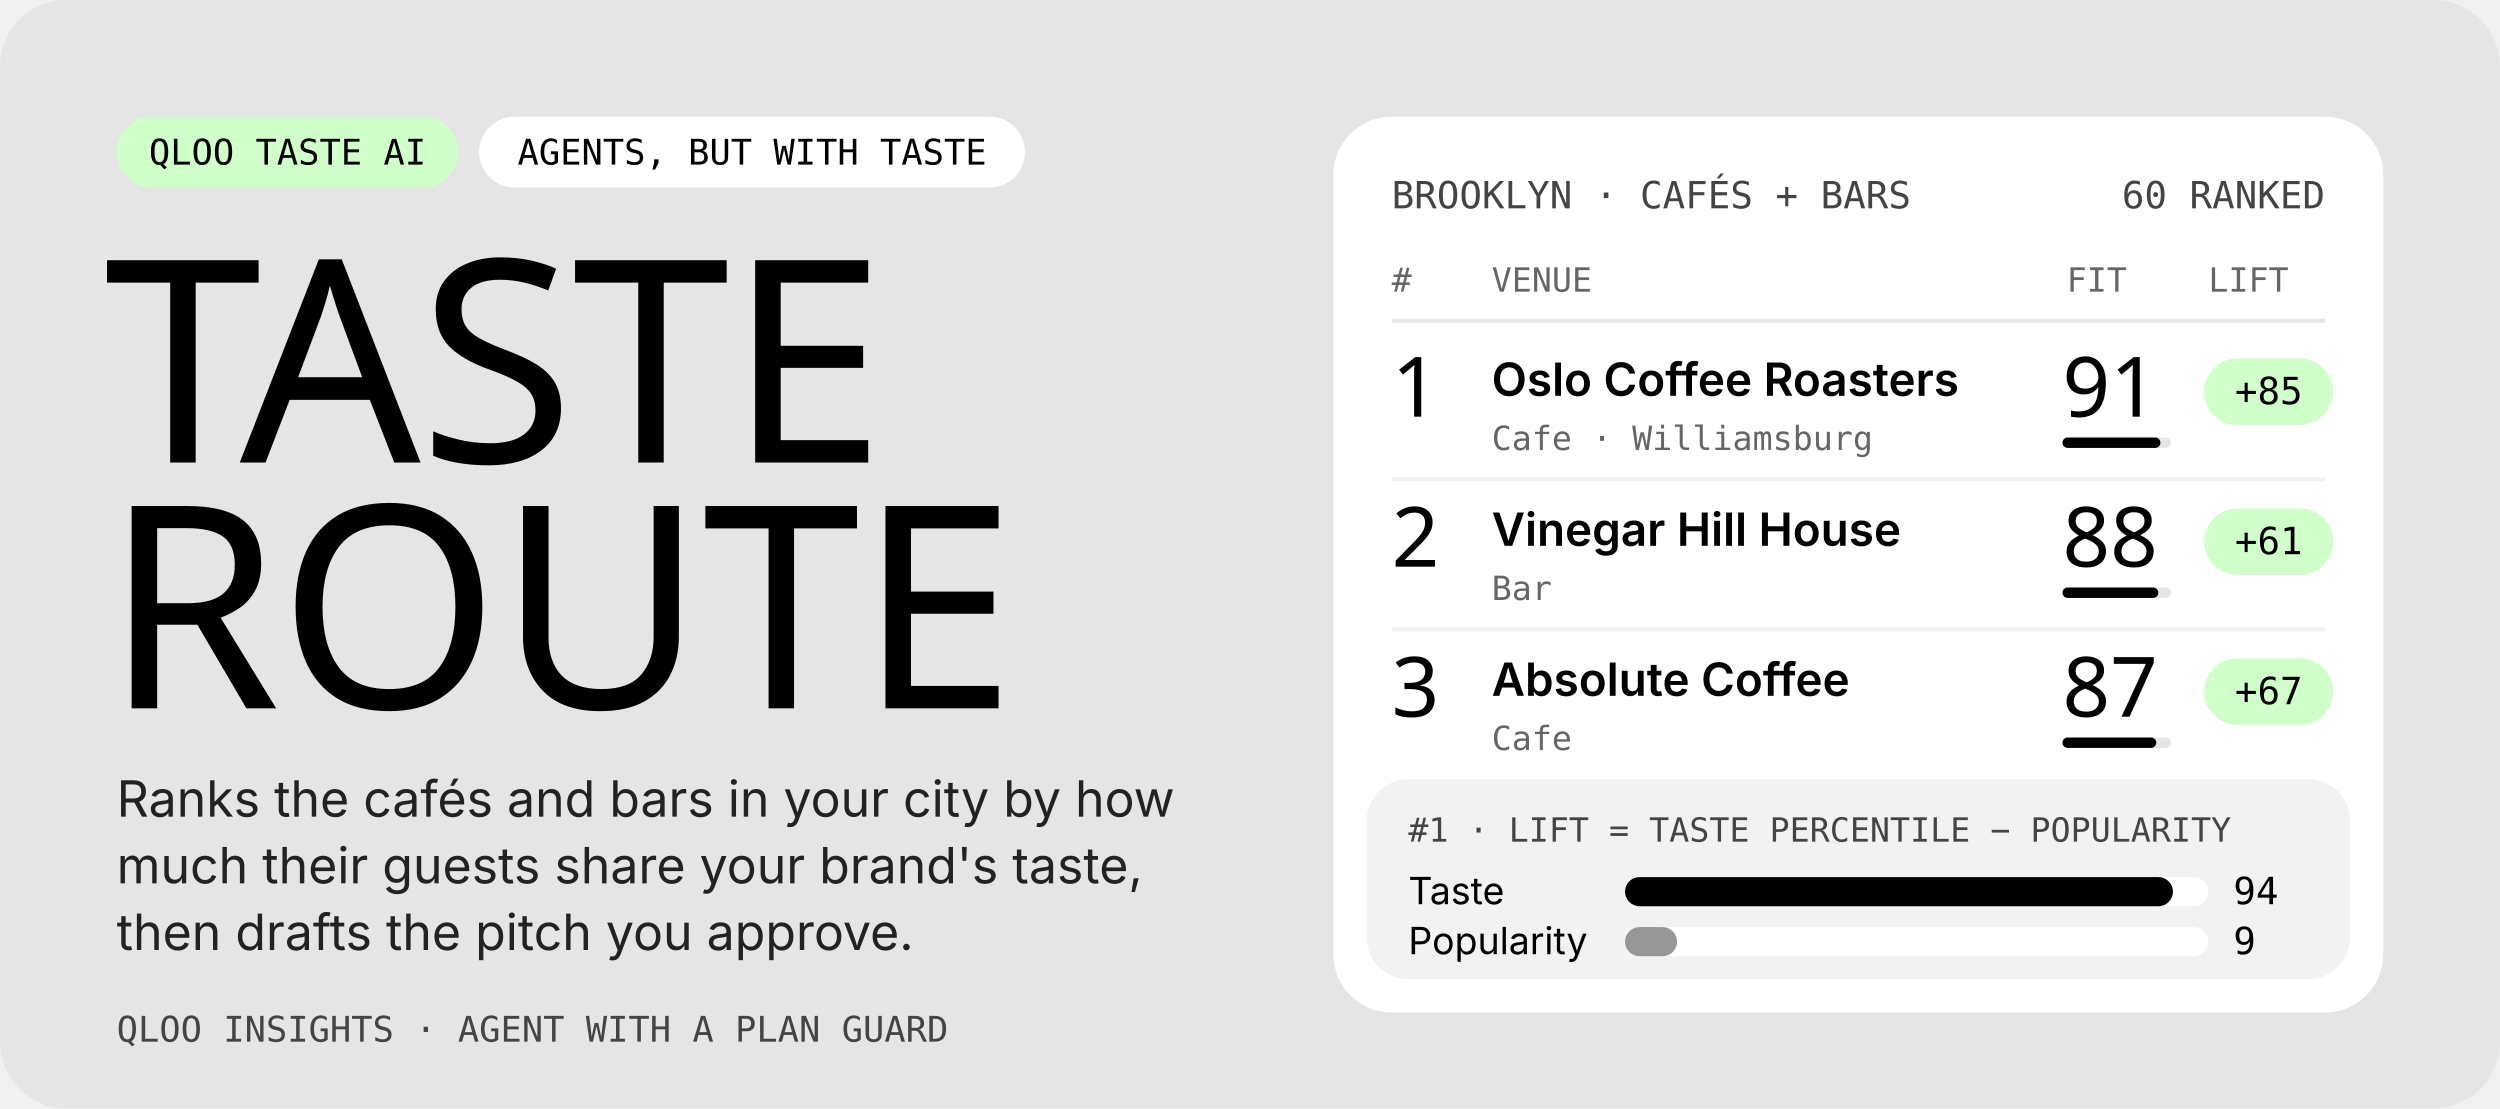
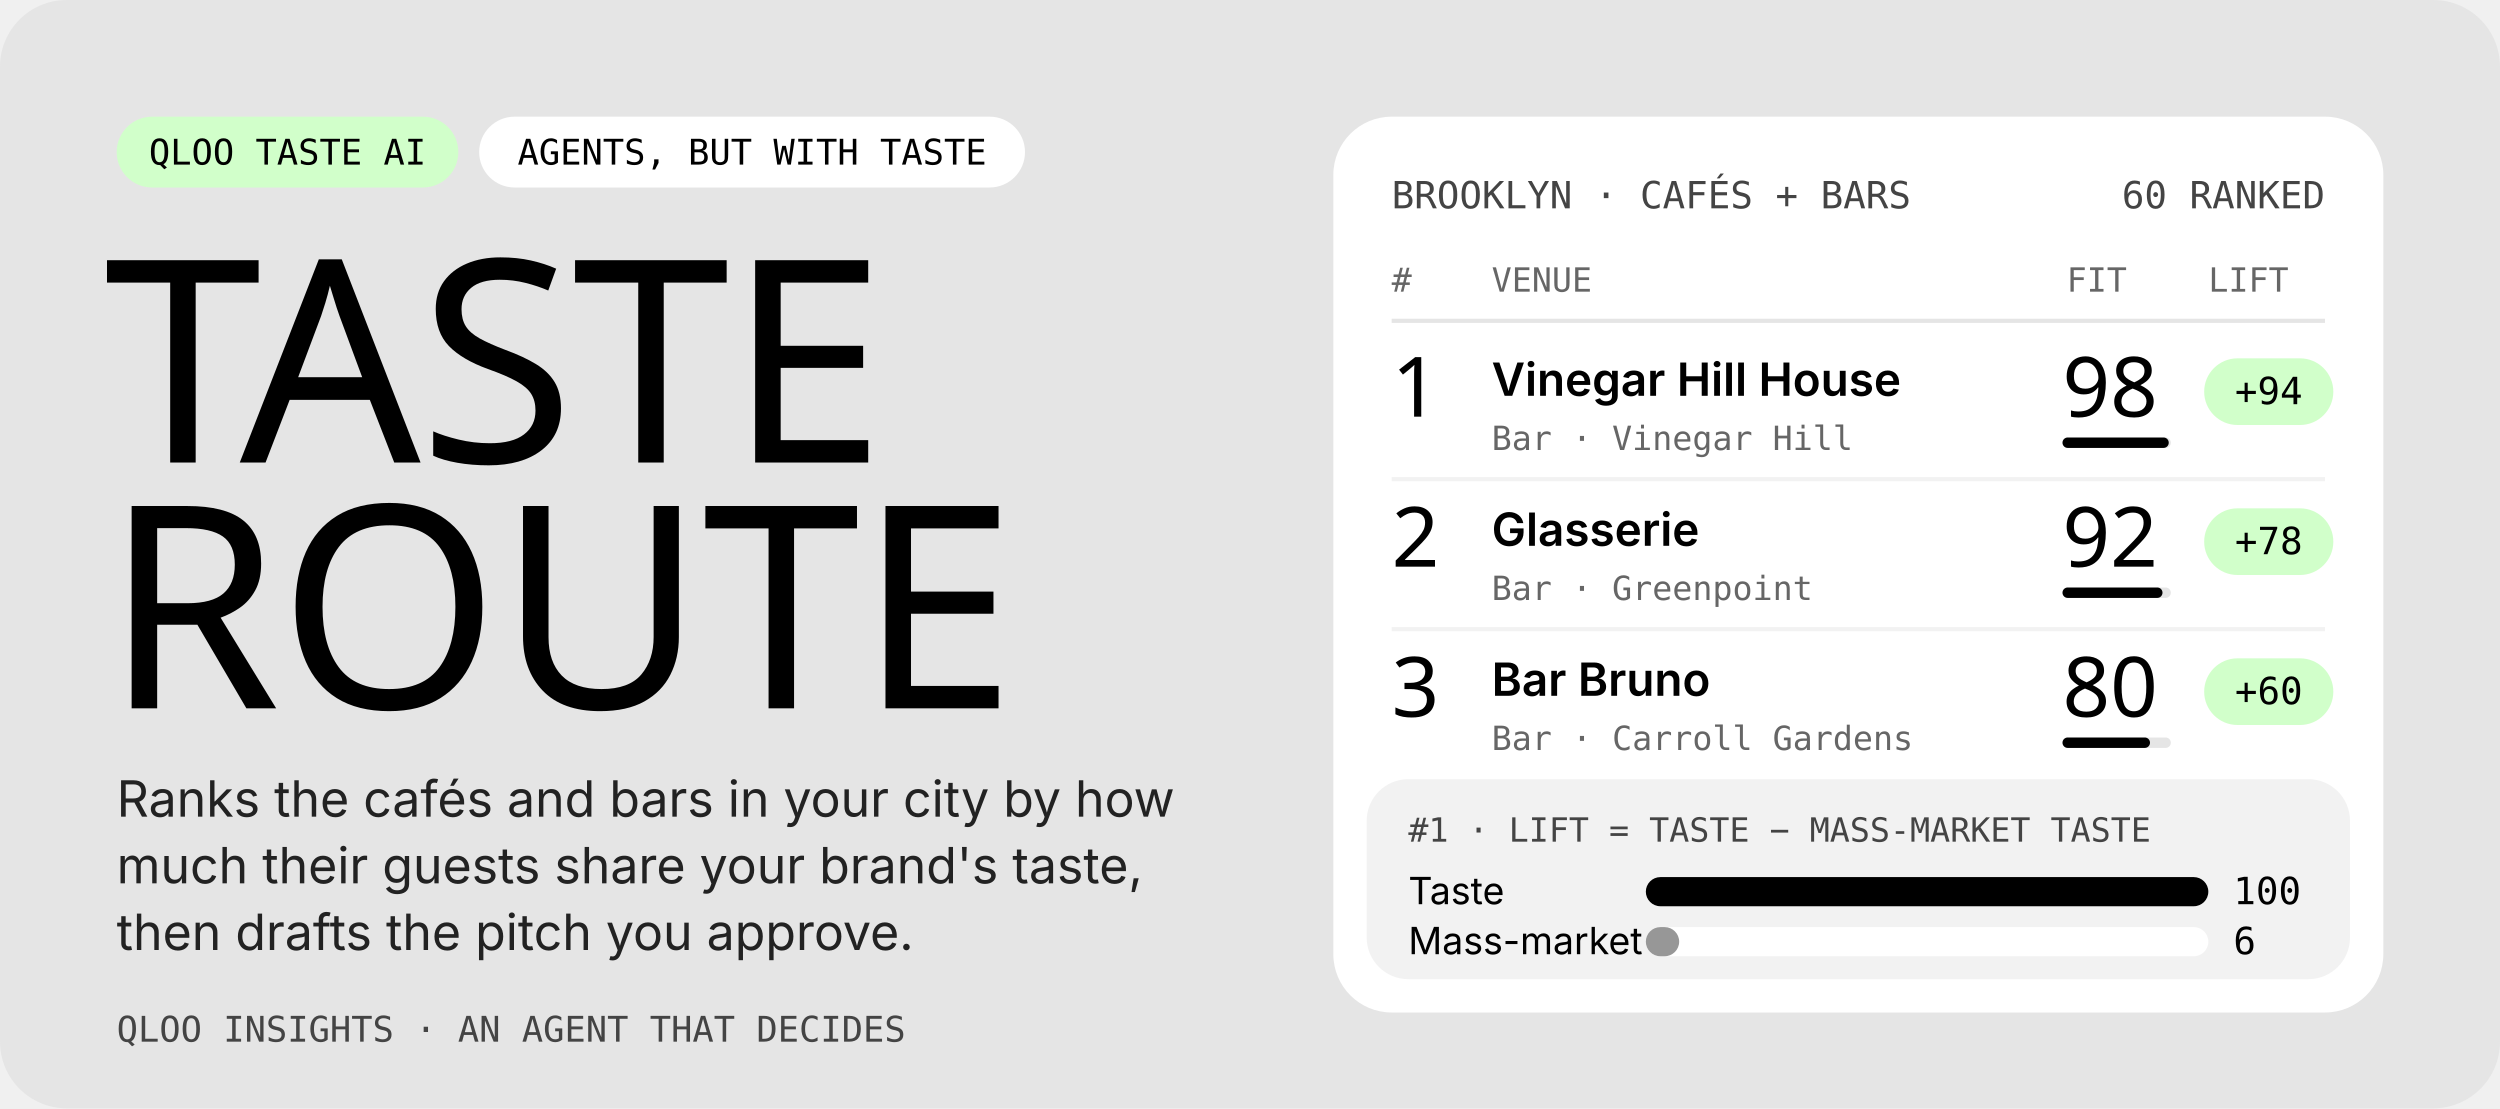
<svg xmlns="http://www.w3.org/2000/svg" width="1200" height="532" viewBox="0 0 1200 532" role="img" aria-labelledby="title desc">
  <rect width="1200" height="532" rx="32" fill="#e5e5e5" />
  <g id="title-block" font-family="ui-monospace, SFMono-Regular, Menlo, Consolas, monospace">
    <rect x="56" y="56" width="164" height="34" rx="17" fill="#d1ffca" />
    <text x="138" y="79" font-size="17" text-anchor="middle" fill="#000">QLOO TASTE AI</text>
    <rect x="230" y="56" width="262" height="34" rx="17" fill="#ffffff" />
    <text x="361" y="79" font-size="17" text-anchor="middle" fill="#000">AGENTS, BUT WITH TASTE</text>
    <g font-family="Impact, Haettenschweiler, 'Arial Narrow Bold', 'Franklin Gothic Bold', sans-serif" font-size="136" fill="#000" letter-spacing="-1">
      <text x="50" y="222">TASTE</text>
      <text x="50" y="340">ROUTE</text>
    </g>
    <g font-family="-apple-system, BlinkMacSystemFont, 'Segoe UI', Inter, Helvetica, Arial, sans-serif" font-size="24" fill="#222">
      <text x="56" y="392">Ranks the cafés and bars in your city by how</text>
      <text x="56" y="424">much their guests share your brand's taste,</text>
      <text x="56" y="456">then drafts the pitch you approve.</text>
    </g>
-     <text x="56" y="500" font-size="17" fill="#444">QLOO INSIGHTS · AGENT WITH A PLAN GUARD</text>
+     <text x="56" y="500" font-size="17" fill="#444">QLOO INSIGHTS · AN AGENT THAT DECIDES</text>
  </g>
  <g id="project-proof" transform="translate(640 56)">
    <rect width="504" height="430" rx="28" fill="#ffffff" />
    <g font-family="ui-monospace, SFMono-Regular, Menlo, Consolas, monospace">
      <text x="28" y="44" font-size="18" fill="#444">BROOKLYN · CAFÉS + BARS</text>
      <text x="476" y="44" font-size="18" fill="#444" text-anchor="end">60 RANKED</text>
      <g font-size="16" fill="#666">
        <text x="28" y="84">#</text>
        <text x="76" y="84">VENUE</text>
        <text x="352" y="84">FIT</text>
        <text x="420" y="84">LIFT</text>
      </g>
    </g>
    <path d="M28 98H476" stroke="#e5e5e5" stroke-width="2" />
    <g id="rows">
      <g transform="translate(0 144)">
        <text x="28" y="0" font-family="Impact, Haettenschweiler, 'Arial Narrow Bold', sans-serif" font-size="40">1</text>
-         <text x="76" y="-10" font-family="-apple-system, BlinkMacSystemFont, 'Segoe UI', Inter, Helvetica, Arial, sans-serif" font-size="22" font-weight="600">Oslo Coffee Roasters</text>
-         <text x="76" y="16" font-family="ui-monospace, SFMono-Regular, Menlo, monospace" font-size="16" fill="#666">Cafe · Williamsburg</text>
-         <text x="350" y="0" font-family="Impact, Haettenschweiler, 'Arial Narrow Bold', sans-serif" font-size="40">91</text>
+         <text x="76" y="-10" font-family="-apple-system, BlinkMacSystemFont, 'Segoe UI', Inter, Helvetica, Arial, sans-serif" font-size="22" font-weight="600">Vinegar Hill House</text>
+         <text x="76" y="16" font-family="ui-monospace, SFMono-Regular, Menlo, monospace" font-size="16" fill="#666">Bar · Vinegar Hill</text>
+         <text x="350" y="0" font-family="Impact, Haettenschweiler, 'Arial Narrow Bold', sans-serif" font-size="40">98</text>
        <rect x="350" y="10" width="52" height="5" rx="2.5" fill="#e5e5e5" />
-         <rect x="350" y="10" width="47" height="5" rx="2.5" fill="#000" />
+         <rect x="350" y="10" width="51" height="5" rx="2.5" fill="#000" />
        <rect x="418" y="-28" width="62" height="32" rx="16" fill="#d1ffca" />
-         <text x="449" y="-6" font-family="ui-monospace, SFMono-Regular, Menlo, monospace" font-size="18" text-anchor="middle">+85</text>
+         <text x="449" y="-6" font-family="ui-monospace, SFMono-Regular, Menlo, monospace" font-size="18" text-anchor="middle">+94</text>
      </g>
      <path d="M28 174H476" stroke="#f2f2f2" stroke-width="2" />
      <g transform="translate(0 216)">
        <text x="28" y="0" font-family="Impact, Haettenschweiler, 'Arial Narrow Bold', sans-serif" font-size="40">2</text>
-         <text x="76" y="-10" font-family="-apple-system, BlinkMacSystemFont, 'Segoe UI', Inter, Helvetica, Arial, sans-serif" font-size="22" font-weight="600">Vinegar Hill House</text>
-         <text x="76" y="16" font-family="ui-monospace, SFMono-Regular, Menlo, monospace" font-size="16" fill="#666">Bar</text>
-         <text x="350" y="0" font-family="Impact, Haettenschweiler, 'Arial Narrow Bold', sans-serif" font-size="40">88</text>
+         <text x="76" y="-10" font-family="-apple-system, BlinkMacSystemFont, 'Segoe UI', Inter, Helvetica, Arial, sans-serif" font-size="22" font-weight="600">Glasserie</text>
+         <text x="76" y="16" font-family="ui-monospace, SFMono-Regular, Menlo, monospace" font-size="16" fill="#666">Bar · Greenpoint</text>
+         <text x="350" y="0" font-family="Impact, Haettenschweiler, 'Arial Narrow Bold', sans-serif" font-size="40">92</text>
        <rect x="350" y="10" width="52" height="5" rx="2.5" fill="#e5e5e5" />
-         <rect x="350" y="10" width="46" height="5" rx="2.5" fill="#000" />
+         <rect x="350" y="10" width="48" height="5" rx="2.5" fill="#000" />
        <rect x="418" y="-28" width="62" height="32" rx="16" fill="#d1ffca" />
-         <text x="449" y="-6" font-family="ui-monospace, SFMono-Regular, Menlo, monospace" font-size="18" text-anchor="middle">+61</text>
+         <text x="449" y="-6" font-family="ui-monospace, SFMono-Regular, Menlo, monospace" font-size="18" text-anchor="middle">+78</text>
      </g>
      <path d="M28 246H476" stroke="#f2f2f2" stroke-width="2" />
      <g transform="translate(0 288)">
        <text x="28" y="0" font-family="Impact, Haettenschweiler, 'Arial Narrow Bold', sans-serif" font-size="40">3</text>
-         <text x="76" y="-10" font-family="-apple-system, BlinkMacSystemFont, 'Segoe UI', Inter, Helvetica, Arial, sans-serif" font-size="22" font-weight="600">Absolute Coffee</text>
-         <text x="76" y="16" font-family="ui-monospace, SFMono-Regular, Menlo, monospace" font-size="16" fill="#666">Cafe</text>
-         <text x="350" y="0" font-family="Impact, Haettenschweiler, 'Arial Narrow Bold', sans-serif" font-size="40">87</text>
+         <text x="76" y="-10" font-family="-apple-system, BlinkMacSystemFont, 'Segoe UI', Inter, Helvetica, Arial, sans-serif" font-size="22" font-weight="600">Bar Bruno</text>
+         <text x="76" y="16" font-family="ui-monospace, SFMono-Regular, Menlo, monospace" font-size="16" fill="#666">Bar · Carroll Gardens</text>
+         <text x="350" y="0" font-family="Impact, Haettenschweiler, 'Arial Narrow Bold', sans-serif" font-size="40">80</text>
        <rect x="350" y="10" width="52" height="5" rx="2.5" fill="#e5e5e5" />
-         <rect x="350" y="10" width="45" height="5" rx="2.5" fill="#000" />
+         <rect x="350" y="10" width="42" height="5" rx="2.5" fill="#000" />
        <rect x="418" y="-28" width="62" height="32" rx="16" fill="#d1ffca" />
-         <text x="449" y="-6" font-family="ui-monospace, SFMono-Regular, Menlo, monospace" font-size="18" text-anchor="middle">+67</text>
+         <text x="449" y="-6" font-family="ui-monospace, SFMono-Regular, Menlo, monospace" font-size="18" text-anchor="middle">+60</text>
      </g>
    </g>
    <g id="lift-explainer" transform="translate(16 318)">
      <rect width="472" height="96" rx="20" fill="#f2f2f2" />
-       <text x="20" y="30" font-family="ui-monospace, SFMono-Regular, Menlo, monospace" font-size="16" fill="#444">#1 · LIFT = TASTE PERCENTILE − POPULARITY</text>
+       <text x="20" y="30" font-family="ui-monospace, SFMono-Regular, Menlo, monospace" font-size="16" fill="#444">#1 · LIFT = TASTE − MASS-MARKET TASTE</text>
      <g font-family="-apple-system, BlinkMacSystemFont, 'Segoe UI', Inter, Helvetica, Arial, sans-serif" font-size="18">
        <text x="20" y="60">Taste</text>
-         <text x="20" y="84">Popularity</text>
+         <text x="20" y="84">Mass-market</text>
      </g>
-       <rect x="124" y="47" width="280" height="14" rx="7" fill="#ffffff" />
-       <rect x="124" y="47" width="263" height="14" rx="7" fill="#000" />
-       <rect x="124" y="71" width="280" height="14" rx="7" fill="#ffffff" />
-       <rect x="124" y="71" width="25" height="14" rx="7" fill="#979797" />
+       <rect x="134" y="47" width="270" height="14" rx="7" fill="#ffffff" />
+       <rect x="134" y="47" width="270" height="14" rx="7" fill="#000" />
+       <rect x="134" y="71" width="270" height="14" rx="7" fill="#ffffff" />
+       <rect x="134" y="71" width="16" height="14" rx="7" fill="#979797" />
      <g font-family="ui-monospace, SFMono-Regular, Menlo, monospace" font-size="18">
-         <text x="416" y="60">94</text>
-         <text x="416" y="84">9</text>
+         <text x="416" y="60">100</text>
+         <text x="416" y="84">6</text>
      </g>
    </g>
  </g>
</svg>
